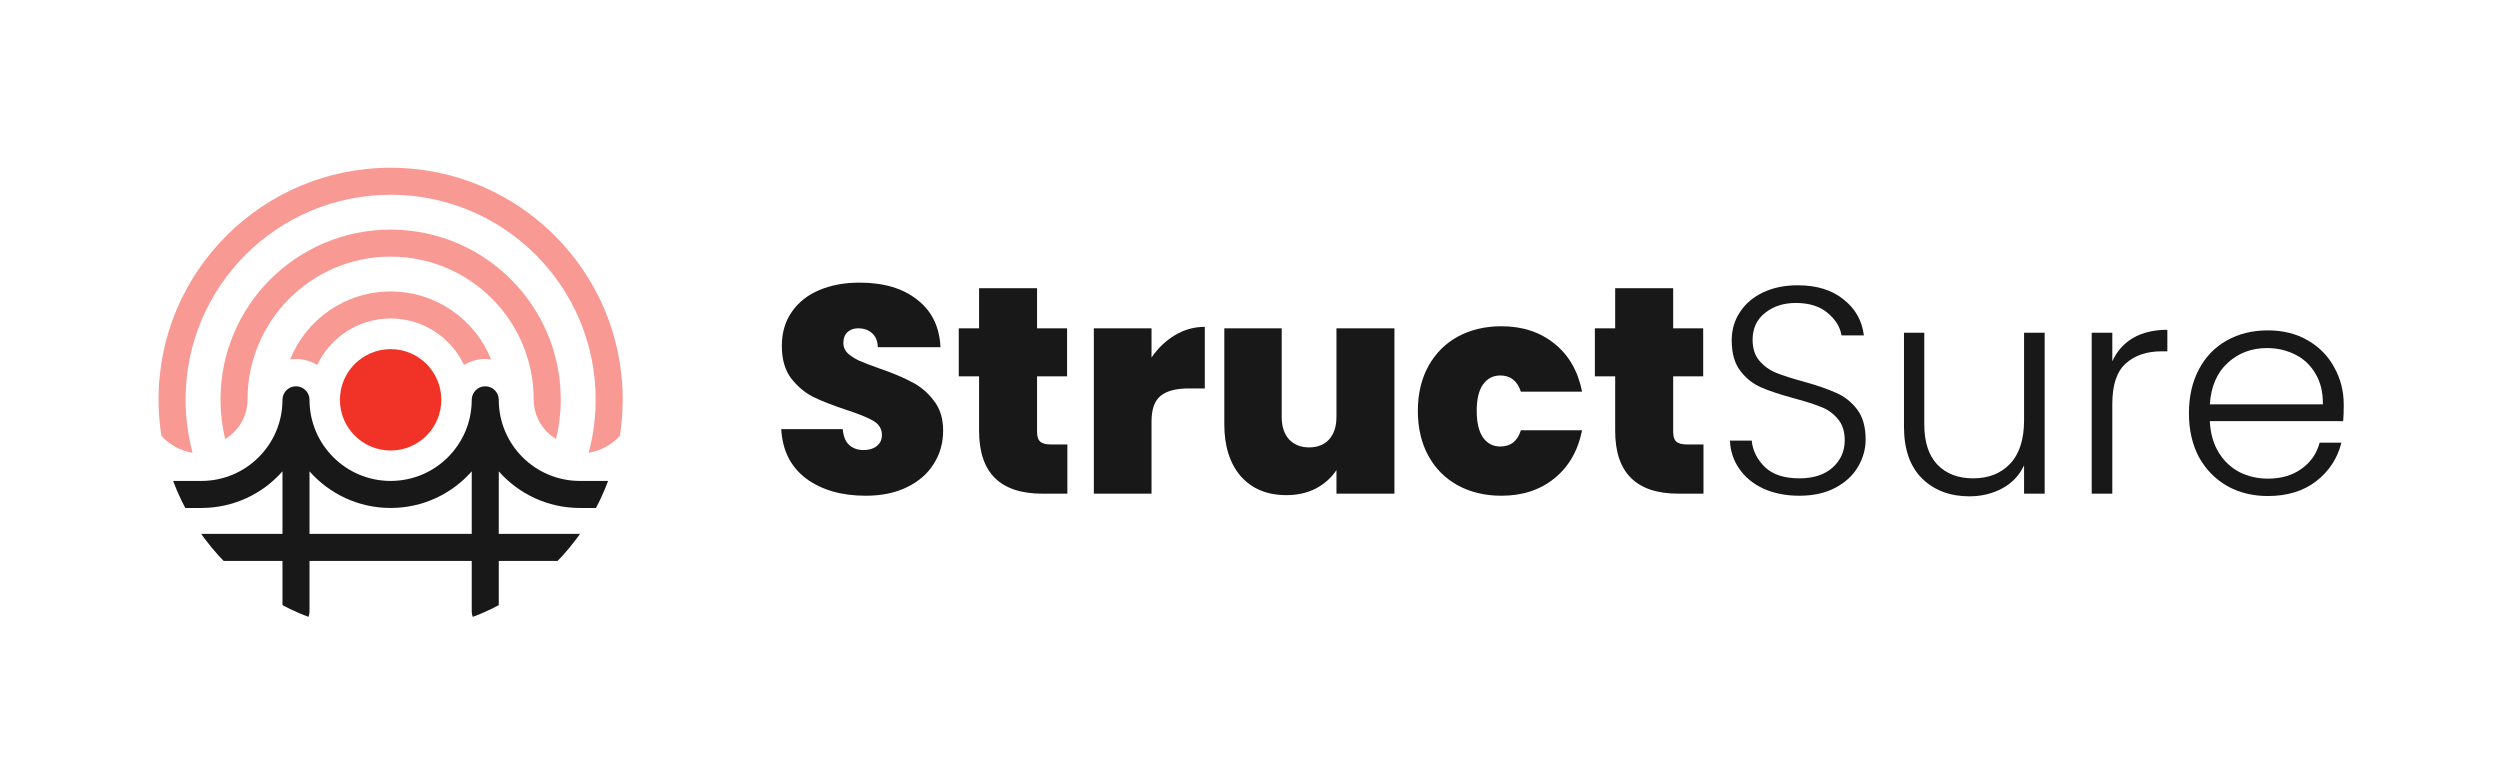
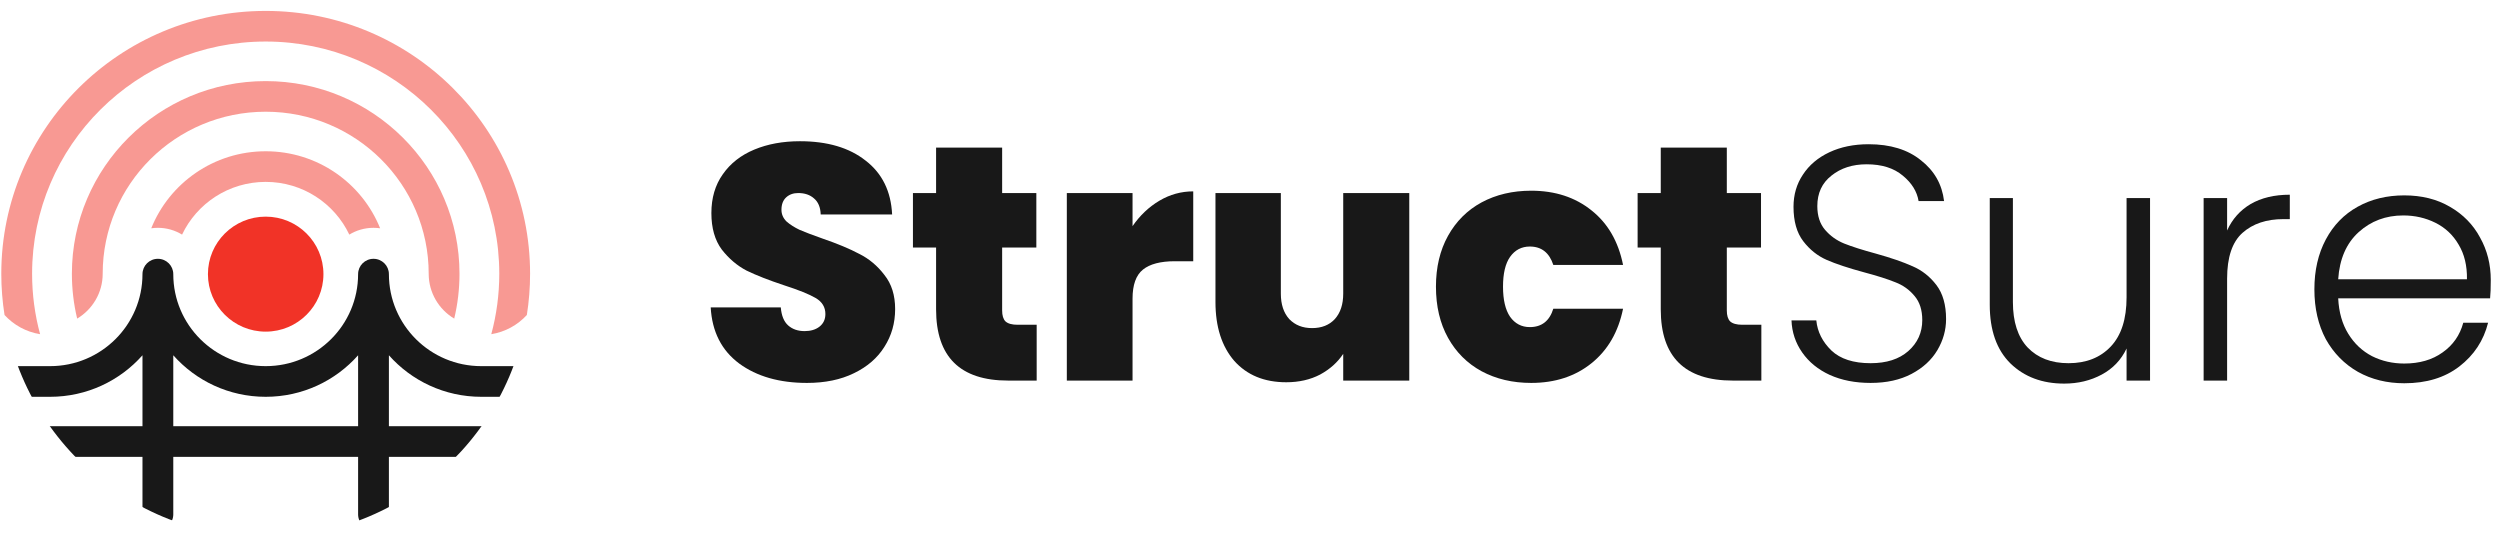
- <svg xmlns="http://www.w3.org/2000/svg" width="1088" height="340" viewBox="0 0 1088 340" fill="none">
+ <svg xmlns="http://www.w3.org/2000/svg" width="237" height="51" viewBox="0 0 237 51" fill="none">
  <g opacity="0.5">
-     <path d="M256.18 197.044C261.527 196.174 266.27 193.505 269.763 189.68C270.577 184.523 271 179.236 271 173.851C271 118.153 225.781 73 170 73C114.219 73 69 118.153 69 173.851C69 179.236 69.423 184.523 70.237 189.68C73.73 193.505 78.473 196.174 83.82 197.044C81.829 189.649 80.767 181.874 80.767 173.851C80.767 124.642 120.718 84.75 170 84.75C219.282 84.75 259.233 124.642 259.233 173.851C259.233 181.874 258.171 189.649 256.18 197.044Z" fill="#F13327" />
-     <path d="M244.034 173.851C244.034 179.788 243.336 185.549 242.02 191.063C236.183 187.555 232.275 181.17 232.267 173.874L232.267 173.851C232.267 139.513 204.389 111.676 170 111.676C135.611 111.676 107.733 139.513 107.733 173.851C107.733 181.157 103.823 187.552 97.98 191.063C96.664 185.549 95.966 179.788 95.966 173.851C95.966 133.023 129.112 99.926 170 99.926C210.888 99.926 244.034 133.023 244.034 173.851Z" fill="#F13327" />
-     <path d="M201.945 158.831C204.633 157.179 207.797 156.227 211.184 156.227C212.045 156.227 212.892 156.288 213.719 156.407C206.782 139.087 189.822 126.852 170 126.852C150.178 126.852 133.218 139.087 126.281 156.407C127.108 156.288 127.955 156.227 128.816 156.227C132.203 156.227 135.367 157.179 138.055 158.831C143.703 146.876 155.884 138.602 170 138.602C184.116 138.602 196.297 146.876 201.945 158.831Z" fill="#F13327" />
+     <path d="M46.574 31.681C47.901 31.467 49.078 30.807 49.945 29.862C50.147 28.588 50.252 27.282 50.252 25.951C50.252 12.191 39.03 1.035 25.187 1.035C11.345 1.035 0.123 12.191 0.123 25.951C0.123 27.282 0.228 28.588 0.43 29.862C1.297 30.807 2.474 31.467 3.801 31.681C3.307 29.855 3.043 27.934 3.043 25.951C3.043 13.794 12.957 3.938 25.187 3.938C37.417 3.938 47.332 13.794 47.332 25.951C47.332 27.934 47.068 29.855 46.574 31.681Z" fill="#F13327" />
+     <path d="M43.56 25.951C43.56 27.418 43.387 28.842 43.06 30.204C41.611 29.337 40.642 27.76 40.64 25.957L40.64 25.951C40.64 17.468 33.721 10.591 25.187 10.591C16.653 10.591 9.735 17.468 9.735 25.951C9.735 27.756 8.765 29.337 7.315 30.204C6.988 28.842 6.815 27.418 6.815 25.951C6.815 15.865 15.041 7.688 25.187 7.688C35.334 7.688 43.56 15.865 43.56 25.951Z" fill="#F13327" />
+     <path d="M33.115 22.241C33.782 21.833 34.567 21.597 35.408 21.597C35.621 21.597 35.831 21.613 36.037 21.642C34.315 17.363 30.106 14.34 25.187 14.34C20.268 14.34 16.059 17.363 14.338 21.642C14.543 21.613 14.753 21.597 14.967 21.597C15.808 21.597 16.593 21.833 17.26 22.241C18.661 19.287 21.684 17.243 25.187 17.243C28.691 17.243 31.713 19.287 33.115 22.241Z" fill="#F13327" />
  </g>
-   <circle cx="170" cy="174" r="12" fill="#F13327" stroke="#F13327" stroke-width="20.126" />
-   <mask id="mask0_1_57" style="mask-type:alpha" maskUnits="userSpaceOnUse" x="69" y="73" width="202" height="202">
-     <circle cx="170" cy="174" r="101" fill="black" />
+   <ellipse cx="25.187" cy="25.988" rx="5.475" ry="5.451" fill="#F13327" />
+   <mask id="mask0_2_2019" style="mask-type:alpha" maskUnits="userSpaceOnUse" x="0" y="1" width="51" height="50">
+     <ellipse cx="25.187" cy="25.988" rx="25.064" ry="24.953" fill="black" />
  </mask>
-   <g mask="url(#mask0_1_57)">
-     <path fill-rule="evenodd" clip-rule="evenodd" d="M134.699 174C134.699 170.751 132.065 168.116 128.816 168.116C125.566 168.116 122.932 170.751 122.932 174C122.932 193.496 107.127 209.301 87.631 209.301L44.486 209.301V221.068H87.631C101.689 221.068 114.308 214.905 122.932 205.133V232.345H44.486V244.112H122.932V266.175C122.932 269.424 125.566 272.058 128.816 272.058C132.065 272.058 134.699 269.424 134.699 266.175V244.112H205.301V266.175C205.301 269.424 207.935 272.058 211.184 272.058C214.434 272.058 217.068 269.424 217.068 266.175V244.112L295.515 244.112V232.345H217.068V205.133C225.693 214.905 238.311 221.068 252.369 221.068H295.515V209.301H252.369C232.873 209.301 217.068 193.496 217.068 174C217.068 170.751 214.434 168.116 211.184 168.116C207.935 168.116 205.301 170.751 205.301 174C205.301 193.496 189.496 209.301 170 209.301C150.504 209.301 134.699 193.496 134.699 174ZM134.699 232.345H205.301V205.133C196.676 214.905 184.058 221.068 170 221.068C155.942 221.068 143.324 214.905 134.699 205.133V232.345Z" fill="#181818" />
+   <g mask="url(#mask0_2_2019)">
+     <path fill-rule="evenodd" clip-rule="evenodd" d="M16.427 25.988C16.427 25.186 15.773 24.535 14.967 24.535C14.161 24.535 13.507 25.186 13.507 25.988C13.507 30.805 9.585 34.71 4.747 34.71L-5.961 34.71V37.617H4.747C8.235 37.617 11.367 36.094 13.507 33.68V40.403H-5.961V43.31H13.507V48.761C13.507 49.564 14.161 50.214 14.967 50.214C15.773 50.214 16.427 49.564 16.427 48.761V43.31H33.948V48.761C33.948 49.564 34.601 50.214 35.408 50.214C36.214 50.214 36.868 49.564 36.868 48.761V43.31L56.335 43.31V40.403H36.868V33.68C39.008 36.094 42.14 37.617 45.628 37.617H56.335V34.71H45.628C40.79 34.71 36.868 30.805 36.868 25.988C36.868 25.186 36.214 24.535 35.408 24.535C34.601 24.535 33.948 25.186 33.948 25.988C33.948 30.805 30.026 34.71 25.187 34.71C20.349 34.71 16.427 30.805 16.427 25.988ZM16.427 40.403H33.948V33.68C31.807 36.094 28.676 37.617 25.187 37.617C21.699 37.617 18.567 36.094 16.427 33.68V40.403Z" fill="#181818" />
  </g>
-   <path d="M376.763 215.743C366.26 215.743 357.635 213.263 350.888 208.303C344.142 203.258 340.512 196.074 340 186.753H366.772C367.028 189.917 367.968 192.226 369.59 193.68C371.213 195.134 373.305 195.861 375.867 195.861C378.173 195.861 380.051 195.305 381.503 194.193C383.04 192.996 383.809 191.371 383.809 189.319C383.809 186.668 382.57 184.615 380.094 183.161C377.617 181.708 373.604 180.083 368.053 178.287C362.161 176.32 357.378 174.439 353.706 172.643C350.12 170.761 346.96 168.068 344.227 164.561C341.58 160.97 340.256 156.309 340.256 150.579C340.256 144.764 341.708 139.804 344.611 135.699C347.515 131.509 351.529 128.345 356.652 126.207C361.776 124.069 367.583 123 374.073 123C384.577 123 392.946 125.48 399.18 130.44C405.5 135.314 408.873 142.199 409.3 151.092H382.015C381.93 148.356 381.076 146.303 379.453 144.935C377.916 143.567 375.909 142.883 373.433 142.883C371.554 142.883 370.017 143.439 368.822 144.55C367.626 145.662 367.028 147.244 367.028 149.297C367.028 151.007 367.669 152.503 368.95 153.786C370.316 154.983 371.981 156.052 373.945 156.993C375.909 157.848 378.813 158.96 382.656 160.328C388.377 162.295 393.074 164.262 396.746 166.229C400.504 168.11 403.706 170.804 406.354 174.31C409.086 177.731 410.453 182.092 410.453 187.394C410.453 192.782 409.086 197.614 406.354 201.89C403.706 206.166 399.821 209.543 394.697 212.023C389.658 214.503 383.681 215.743 376.763 215.743Z" fill="#181818" />
-   <path d="M464.524 193.423V214.846H453.636C435.276 214.846 426.095 205.738 426.095 187.523V163.792H417.257V142.883H426.095V125.437H451.33V142.883H464.396V163.792H451.33V187.908C451.33 189.874 451.757 191.286 452.611 192.141C453.55 192.996 455.088 193.423 457.223 193.423H464.524Z" fill="#181818" />
-   <path d="M501.146 155.582C503.965 151.477 507.38 148.228 511.394 145.833C515.408 143.439 519.72 142.241 524.332 142.241V169.051H517.286C511.821 169.051 507.765 170.12 505.117 172.258C502.47 174.396 501.146 178.116 501.146 183.418V214.846H476.04V142.883H501.146V155.582Z" fill="#181818" />
-   <path d="M606.859 142.883V214.846H581.625V204.583C579.49 207.833 576.543 210.484 572.786 212.537C569.028 214.503 564.716 215.487 559.848 215.487C551.479 215.487 544.861 212.75 539.993 207.277C535.211 201.719 532.82 194.193 532.82 184.701V142.883H557.799V181.494C557.799 185.599 558.866 188.848 561.001 191.243C563.221 193.552 566.125 194.706 569.712 194.706C573.384 194.706 576.287 193.552 578.422 191.243C580.557 188.848 581.625 185.599 581.625 181.494V142.883H606.859Z" fill="#181818" />
-   <path d="M617.049 178.8C617.049 171.36 618.586 164.861 621.66 159.302C624.735 153.743 629.005 149.468 634.47 146.474C640.021 143.481 646.34 141.985 653.428 141.985C662.566 141.985 670.251 144.508 676.485 149.553C682.719 154.513 686.733 161.483 688.526 170.462H661.882C660.345 165.759 657.356 163.407 652.916 163.407C649.756 163.407 647.237 164.732 645.358 167.383C643.565 169.949 642.668 173.754 642.668 178.8C642.668 183.846 643.565 187.694 645.358 190.345C647.237 192.996 649.756 194.321 652.916 194.321C657.442 194.321 660.431 191.97 661.882 187.266H688.526C686.733 196.16 682.719 203.13 676.485 208.175C670.251 213.221 662.566 215.743 653.428 215.743C646.34 215.743 640.021 214.247 634.47 211.254C629.005 208.261 624.735 203.985 621.66 198.426C618.586 192.868 617.049 186.326 617.049 178.8Z" fill="#181818" />
-   <path d="M741.356 193.423V214.846H730.468C712.107 214.846 702.927 205.738 702.927 187.523V163.792H694.089V142.883H702.927V125.437H728.162V142.883H741.228V163.792H728.162V187.908C728.162 189.874 728.589 191.286 729.443 192.141C730.382 192.996 731.919 193.423 734.054 193.423H741.356Z" fill="#181818" />
-   <path d="M783.102 215.743C777.21 215.743 772 214.717 767.474 212.665C763.034 210.612 759.532 207.748 756.971 204.07C754.409 200.393 753.042 196.288 752.871 191.756H762.351C762.778 196.117 764.699 199.966 768.115 203.301C771.531 206.55 776.526 208.175 783.102 208.175C789.165 208.175 793.947 206.636 797.449 203.557C801.035 200.393 802.829 196.417 802.829 191.628C802.829 187.779 801.847 184.701 799.883 182.392C797.918 179.997 795.485 178.244 792.581 177.132C789.678 175.935 785.664 174.652 780.54 173.284C774.562 171.659 769.823 170.077 766.322 168.538C762.82 166.999 759.831 164.604 757.355 161.354C754.878 158.105 753.64 153.701 753.64 148.142C753.64 143.524 754.836 139.419 757.227 135.828C759.618 132.15 762.991 129.286 767.346 127.233C771.702 125.181 776.697 124.154 782.333 124.154C790.617 124.154 797.278 126.207 802.316 130.312C807.44 134.331 810.386 139.548 811.155 145.961H801.42C800.822 142.284 798.815 139.034 795.399 136.212C791.983 133.305 787.372 131.851 781.565 131.851C776.185 131.851 771.702 133.305 768.115 136.212C764.528 139.034 762.735 142.926 762.735 147.886C762.735 151.648 763.717 154.684 765.681 156.993C767.645 159.302 770.079 161.055 772.982 162.252C775.971 163.45 779.985 164.732 785.023 166.101C790.83 167.726 795.527 169.35 799.114 170.975C802.701 172.514 805.732 174.909 808.209 178.159C810.685 181.408 811.924 185.77 811.924 191.243C811.924 195.433 810.813 199.41 808.593 203.172C806.373 206.935 803.085 209.971 798.73 212.28C794.374 214.589 789.165 215.743 783.102 215.743Z" fill="#181818" />
-   <path d="M889.84 144.807V214.846H880.873V202.531C878.824 206.892 875.664 210.228 871.394 212.537C867.124 214.846 862.342 216 857.047 216C848.678 216 841.847 213.434 836.552 208.303C831.257 203.087 828.61 195.561 828.61 185.727V144.807H837.449V184.701C837.449 192.312 839.327 198.127 843.085 202.146C846.928 206.166 852.137 208.175 858.713 208.175C865.459 208.175 870.839 206.037 874.853 201.761C878.866 197.486 880.873 191.2 880.873 182.905V144.807H889.84Z" fill="#181818" />
-   <path d="M919.278 157.25C921.242 152.888 924.231 149.51 928.245 147.116C932.344 144.721 937.339 143.524 943.232 143.524V152.888H940.798C934.308 152.888 929.098 154.641 925.17 158.148C921.242 161.654 919.278 167.512 919.278 175.721V214.846H910.311V144.807H919.278V157.25Z" fill="#181818" />
-   <path d="M1020 176.234C1020 179.313 1019.91 181.665 1019.74 183.29H961.716C961.973 188.592 963.254 193.124 965.559 196.887C967.865 200.65 970.897 203.514 974.654 205.481C978.412 207.363 982.511 208.303 986.951 208.303C992.758 208.303 997.626 206.892 1001.55 204.07C1005.57 201.248 1008.22 197.443 1009.5 192.654H1018.98C1017.27 199.495 1013.6 205.097 1007.96 209.458C1002.41 213.734 995.406 215.872 986.951 215.872C980.376 215.872 974.483 214.418 969.274 211.51C964.065 208.517 959.966 204.327 956.977 198.939C954.073 193.466 952.622 187.095 952.622 179.826C952.622 172.557 954.073 166.186 956.977 160.713C959.88 155.24 963.937 151.05 969.146 148.142C974.355 145.234 980.29 143.781 986.951 143.781C993.612 143.781 999.419 145.234 1004.37 148.142C1009.41 151.05 1013.25 154.983 1015.9 159.943C1018.63 164.818 1020 170.248 1020 176.234ZM1010.91 175.978C1010.99 170.761 1009.92 166.314 1007.7 162.637C1005.57 158.96 1002.62 156.181 998.864 154.299C995.107 152.418 991.008 151.477 986.567 151.477C979.906 151.477 974.227 153.615 969.53 157.891C964.833 162.167 962.229 168.196 961.716 175.978H1010.91Z" fill="#181818" />
+   <path d="M76.498 36.301C73.892 36.301 71.751 35.689 70.077 34.463C68.403 33.217 67.502 31.442 67.375 29.139H74.019C74.082 29.921 74.316 30.491 74.718 30.85C75.121 31.209 75.64 31.389 76.276 31.389C76.848 31.389 77.314 31.252 77.674 30.977C78.056 30.681 78.247 30.28 78.247 29.773C78.247 29.118 77.939 28.611 77.325 28.252C76.71 27.892 75.714 27.491 74.337 27.047C72.874 26.561 71.688 26.096 70.776 25.653C69.886 25.188 69.102 24.523 68.424 23.656C67.767 22.769 67.439 21.617 67.439 20.202C67.439 18.765 67.799 17.54 68.519 16.526C69.24 15.49 70.236 14.709 71.507 14.181C72.779 13.652 74.22 13.388 75.831 13.388C78.437 13.388 80.514 14.001 82.061 15.226C83.629 16.431 84.467 18.131 84.573 20.329H77.802C77.78 19.653 77.569 19.145 77.166 18.808C76.784 18.469 76.286 18.3 75.672 18.3C75.206 18.3 74.824 18.438 74.527 18.712C74.231 18.987 74.082 19.378 74.082 19.885C74.082 20.308 74.241 20.677 74.559 20.994C74.898 21.29 75.311 21.554 75.799 21.787C76.286 21.998 77.007 22.272 77.961 22.61C79.38 23.096 80.546 23.582 81.457 24.068C82.39 24.533 83.184 25.199 83.841 26.065C84.52 26.91 84.859 27.988 84.859 29.297C84.859 30.628 84.52 31.822 83.841 32.879C83.184 33.935 82.22 34.77 80.949 35.382C79.698 35.995 78.215 36.301 76.498 36.301Z" fill="#181818" />
+   <path d="M98.277 30.787V36.079H95.575C91.019 36.079 88.741 33.829 88.741 29.329V23.466H86.547V18.3H88.741V13.99H95.003V18.3H98.245V23.466H95.003V29.424C95.003 29.91 95.109 30.259 95.321 30.47C95.554 30.681 95.935 30.787 96.465 30.787H98.277Z" fill="#181818" />
+   <path d="M107.365 21.438C108.065 20.424 108.912 19.621 109.908 19.029C110.904 18.438 111.975 18.142 113.119 18.142V24.765H111.371C110.014 24.765 109.008 25.03 108.351 25.558C107.694 26.086 107.365 27.005 107.365 28.315V36.079H101.135V18.3H107.365V21.438Z" fill="#181818" />
+   <path d="M133.599 18.3V36.079H127.337V33.544C126.807 34.347 126.076 35.002 125.144 35.509C124.211 35.995 123.141 36.238 121.933 36.238C119.856 36.238 118.214 35.562 117.006 34.21C115.819 32.836 115.226 30.977 115.226 28.632V18.3H121.424V27.84C121.424 28.854 121.689 29.657 122.219 30.248C122.77 30.819 123.491 31.104 124.381 31.104C125.292 31.104 126.012 30.819 126.542 30.248C127.072 29.657 127.337 28.854 127.337 27.84V18.3H133.599Z" fill="#181818" />
+   <path d="M136.128 27.174C136.128 25.336 136.509 23.73 137.272 22.357C138.035 20.984 139.095 19.927 140.451 19.188C141.829 18.448 143.397 18.079 145.156 18.079C147.423 18.079 149.331 18.702 150.878 19.948C152.425 21.174 153.421 22.896 153.866 25.114H147.254C146.872 23.952 146.131 23.371 145.029 23.371C144.245 23.371 143.619 23.698 143.153 24.354C142.708 24.987 142.486 25.927 142.486 27.174C142.486 28.421 142.708 29.371 143.153 30.026C143.619 30.681 144.245 31.009 145.029 31.009C146.152 31.009 146.894 30.428 147.254 29.266H153.866C153.421 31.463 152.425 33.185 150.878 34.431C149.331 35.678 147.423 36.301 145.156 36.301C143.397 36.301 141.829 35.931 140.451 35.192C139.095 34.453 138.035 33.396 137.272 32.023C136.509 30.65 136.128 29.033 136.128 27.174Z" fill="#181818" />
+   <path d="M166.976 30.787V36.079H164.274C159.718 36.079 157.44 33.829 157.44 29.329V23.466H155.246V18.3H157.44V13.99H163.702V18.3H166.944V23.466H163.702V29.424C163.702 29.91 163.808 30.259 164.02 30.47C164.253 30.681 164.634 30.787 165.164 30.787H166.976Z" fill="#181818" />
+   <path d="M177.336 36.301C175.874 36.301 174.581 36.048 173.458 35.541C172.356 35.034 171.487 34.326 170.851 33.417C170.215 32.509 169.876 31.495 169.834 30.375H172.186C172.292 31.452 172.769 32.403 173.617 33.227C174.464 34.03 175.704 34.431 177.336 34.431C178.841 34.431 180.027 34.051 180.896 33.291C181.786 32.509 182.231 31.526 182.231 30.343C182.231 29.392 181.988 28.632 181.5 28.061C181.013 27.47 180.409 27.037 179.688 26.762C178.968 26.466 177.972 26.149 176.7 25.811C175.217 25.41 174.041 25.019 173.172 24.639C172.303 24.258 171.561 23.667 170.947 22.864C170.332 22.061 170.025 20.973 170.025 19.6C170.025 18.459 170.321 17.445 170.915 16.557C171.508 15.649 172.345 14.941 173.426 14.434C174.507 13.927 175.747 13.673 177.145 13.673C179.201 13.673 180.854 14.181 182.104 15.195C183.376 16.188 184.107 17.476 184.298 19.061H181.882C181.733 18.152 181.235 17.35 180.388 16.652C179.54 15.934 178.396 15.575 176.955 15.575C175.619 15.575 174.507 15.934 173.617 16.652C172.727 17.35 172.282 18.311 172.282 19.536C172.282 20.466 172.525 21.216 173.013 21.787C173.5 22.357 174.104 22.79 174.825 23.086C175.566 23.382 176.562 23.698 177.813 24.037C179.254 24.438 180.419 24.839 181.31 25.241C182.2 25.621 182.952 26.213 183.567 27.016C184.181 27.819 184.488 28.896 184.488 30.248C184.488 31.283 184.213 32.266 183.662 33.196C183.111 34.125 182.295 34.875 181.214 35.446C180.133 36.016 178.841 36.301 177.336 36.301Z" fill="#181818" />
+   <path d="M203.824 18.776V36.079H201.599V33.037C201.09 34.114 200.306 34.938 199.247 35.509C198.187 36.079 197 36.365 195.686 36.365C193.61 36.365 191.914 35.731 190.6 34.463C189.286 33.174 188.629 31.315 188.629 28.885V18.776H190.823V28.632C190.823 30.512 191.289 31.949 192.221 32.942C193.175 33.935 194.468 34.431 196.1 34.431C197.774 34.431 199.109 33.903 200.105 32.847C201.101 31.791 201.599 30.238 201.599 28.188V18.776H203.824Z" fill="#181818" />
+   <path d="M211.13 21.85C211.617 20.772 212.359 19.938 213.355 19.346C214.372 18.755 215.612 18.459 217.074 18.459V20.772H216.47C214.859 20.772 213.567 21.206 212.592 22.072C211.617 22.938 211.13 24.385 211.13 26.413V36.079H208.904V18.776H211.13V21.85Z" fill="#181818" />
+   <path d="M236.125 26.54C236.125 27.301 236.104 27.882 236.061 28.283H221.661C221.725 29.593 222.043 30.713 222.615 31.643C223.187 32.572 223.939 33.28 224.872 33.766C225.804 34.231 226.822 34.463 227.924 34.463C229.365 34.463 230.573 34.114 231.547 33.417C232.544 32.72 233.2 31.78 233.518 30.597H235.871C235.447 32.287 234.536 33.671 233.137 34.748C231.759 35.805 230.022 36.333 227.924 36.333C226.292 36.333 224.829 35.974 223.537 35.255C222.244 34.516 221.227 33.481 220.485 32.15C219.765 30.797 219.404 29.224 219.404 27.428C219.404 25.632 219.765 24.058 220.485 22.706C221.206 21.353 222.212 20.318 223.505 19.6C224.798 18.881 226.271 18.522 227.924 18.522C229.577 18.522 231.018 18.881 232.247 19.6C233.497 20.318 234.451 21.29 235.108 22.515C235.786 23.72 236.125 25.061 236.125 26.54ZM233.868 26.477C233.889 25.188 233.624 24.089 233.073 23.181C232.544 22.272 231.812 21.586 230.88 21.121C229.947 20.656 228.93 20.424 227.828 20.424C226.175 20.424 224.766 20.952 223.6 22.008C222.435 23.065 221.788 24.554 221.661 26.477H233.868Z" fill="#181818" />
</svg>
